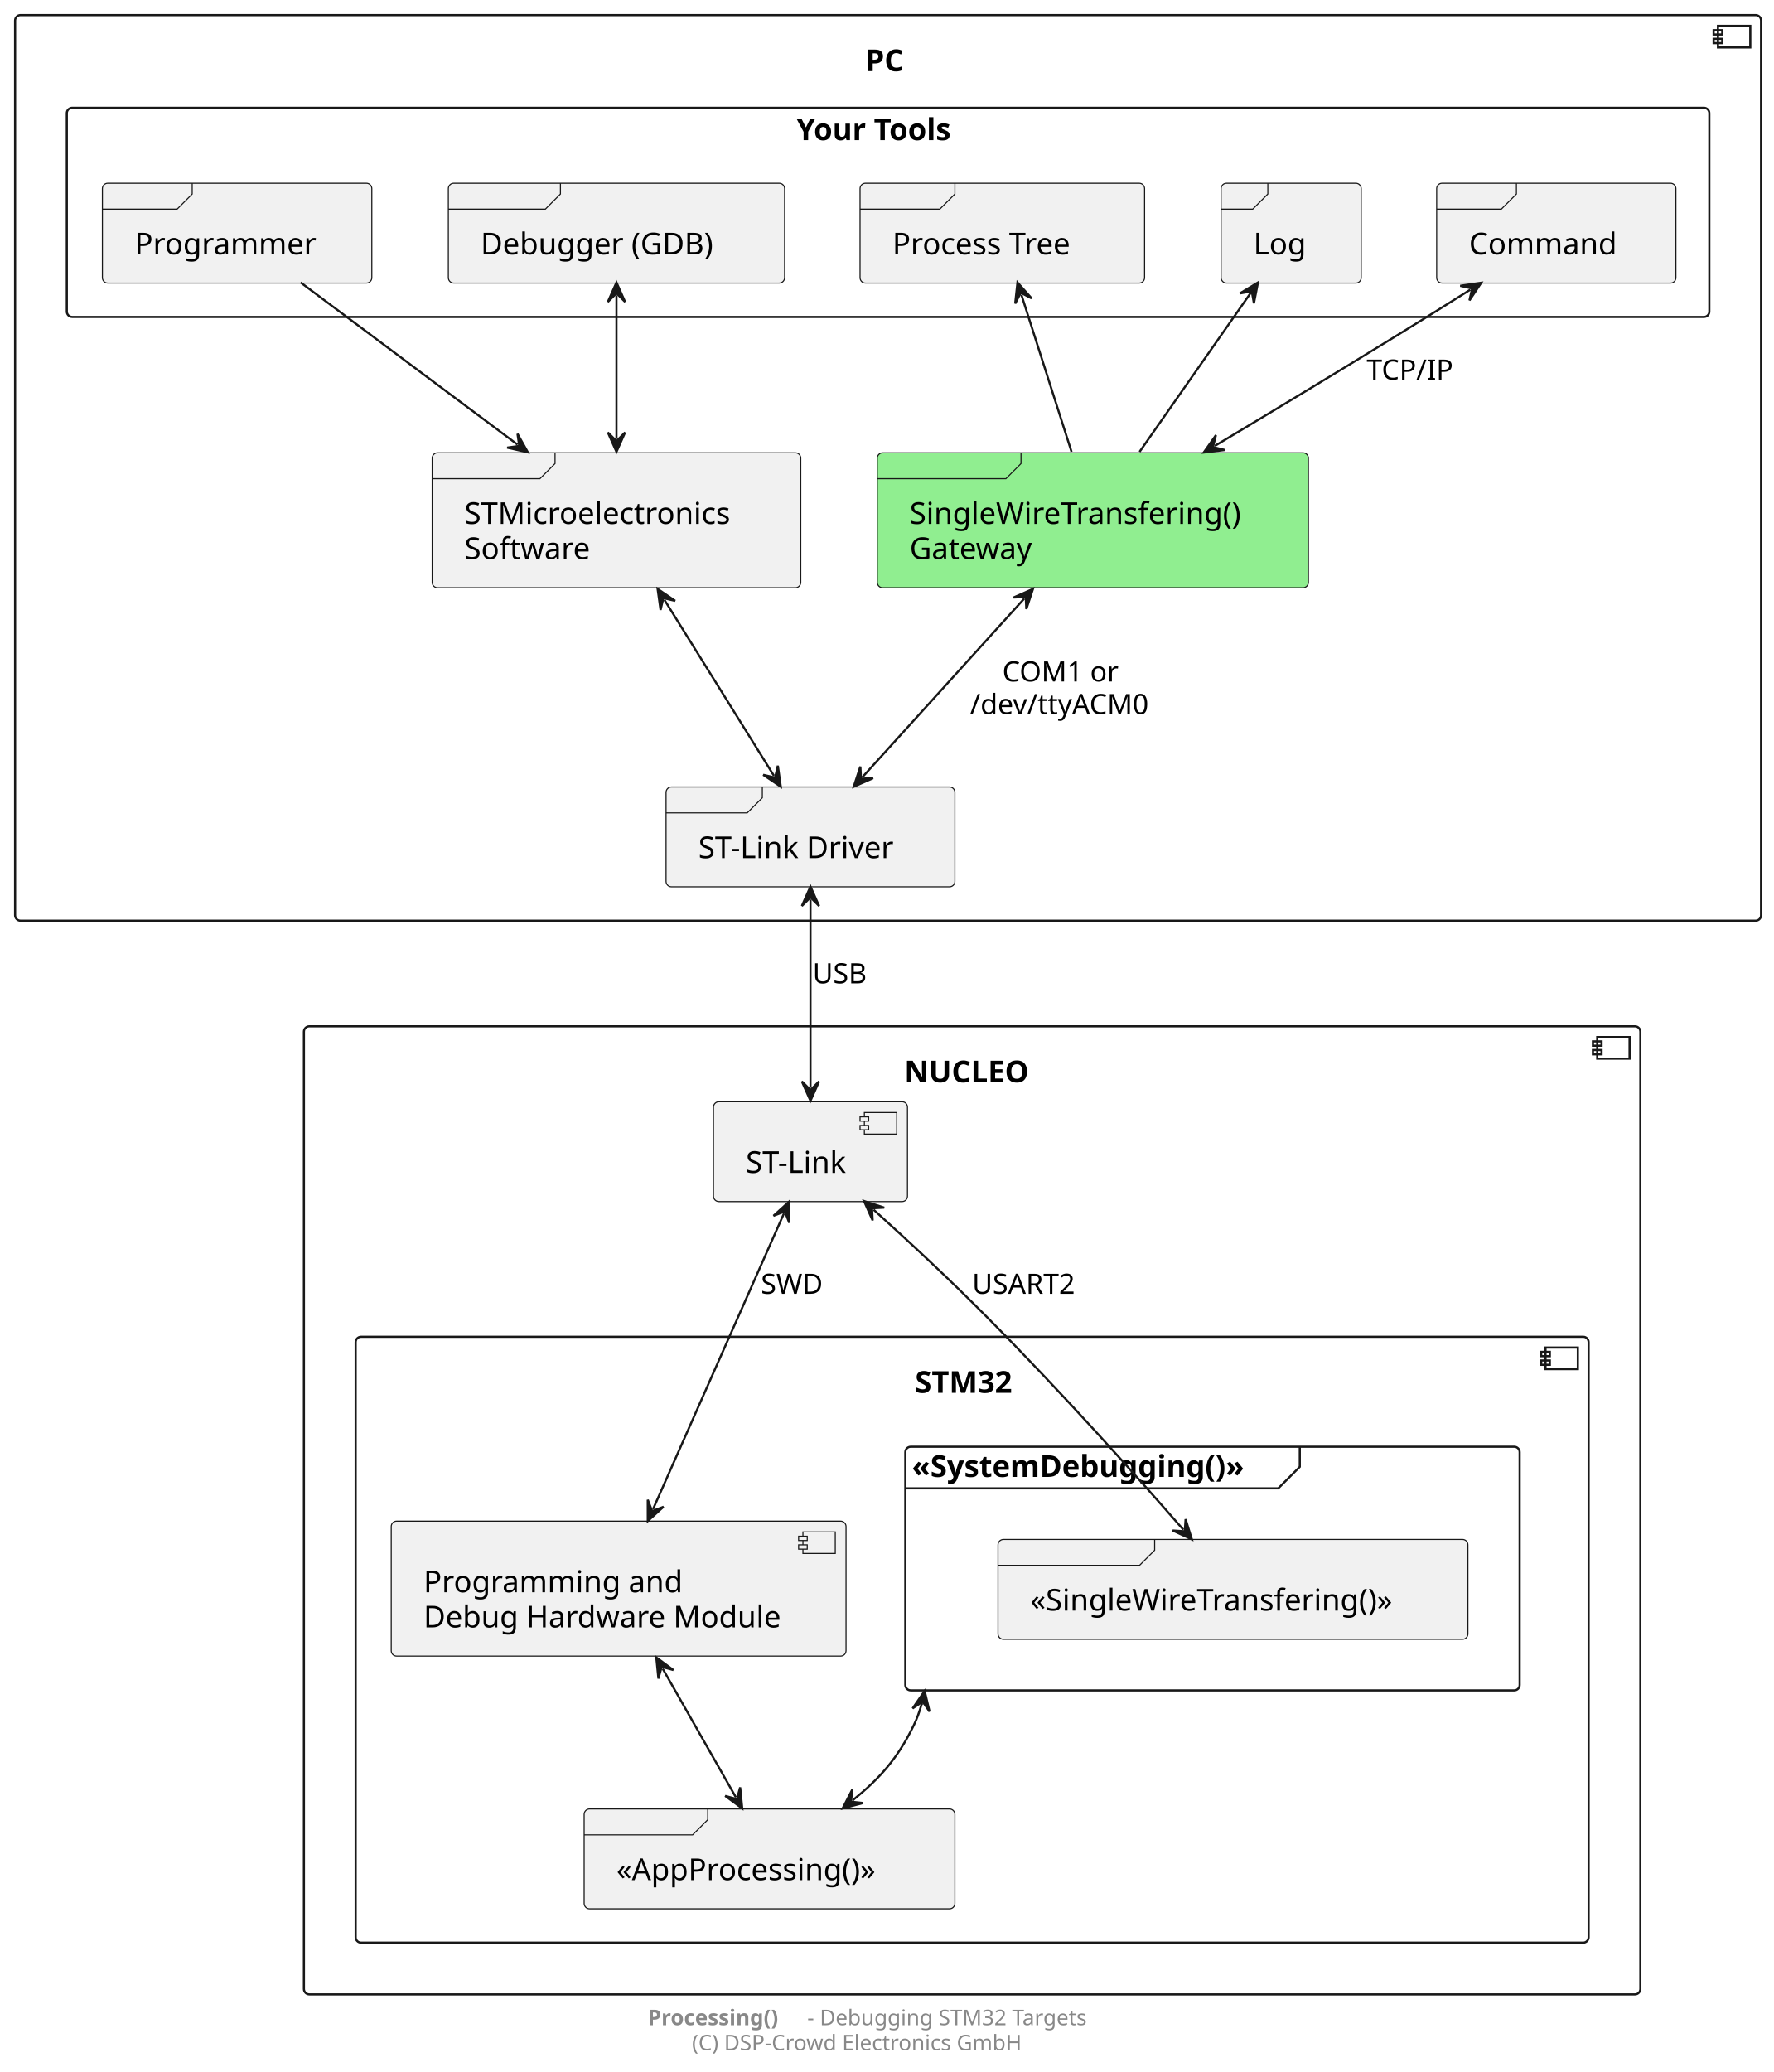
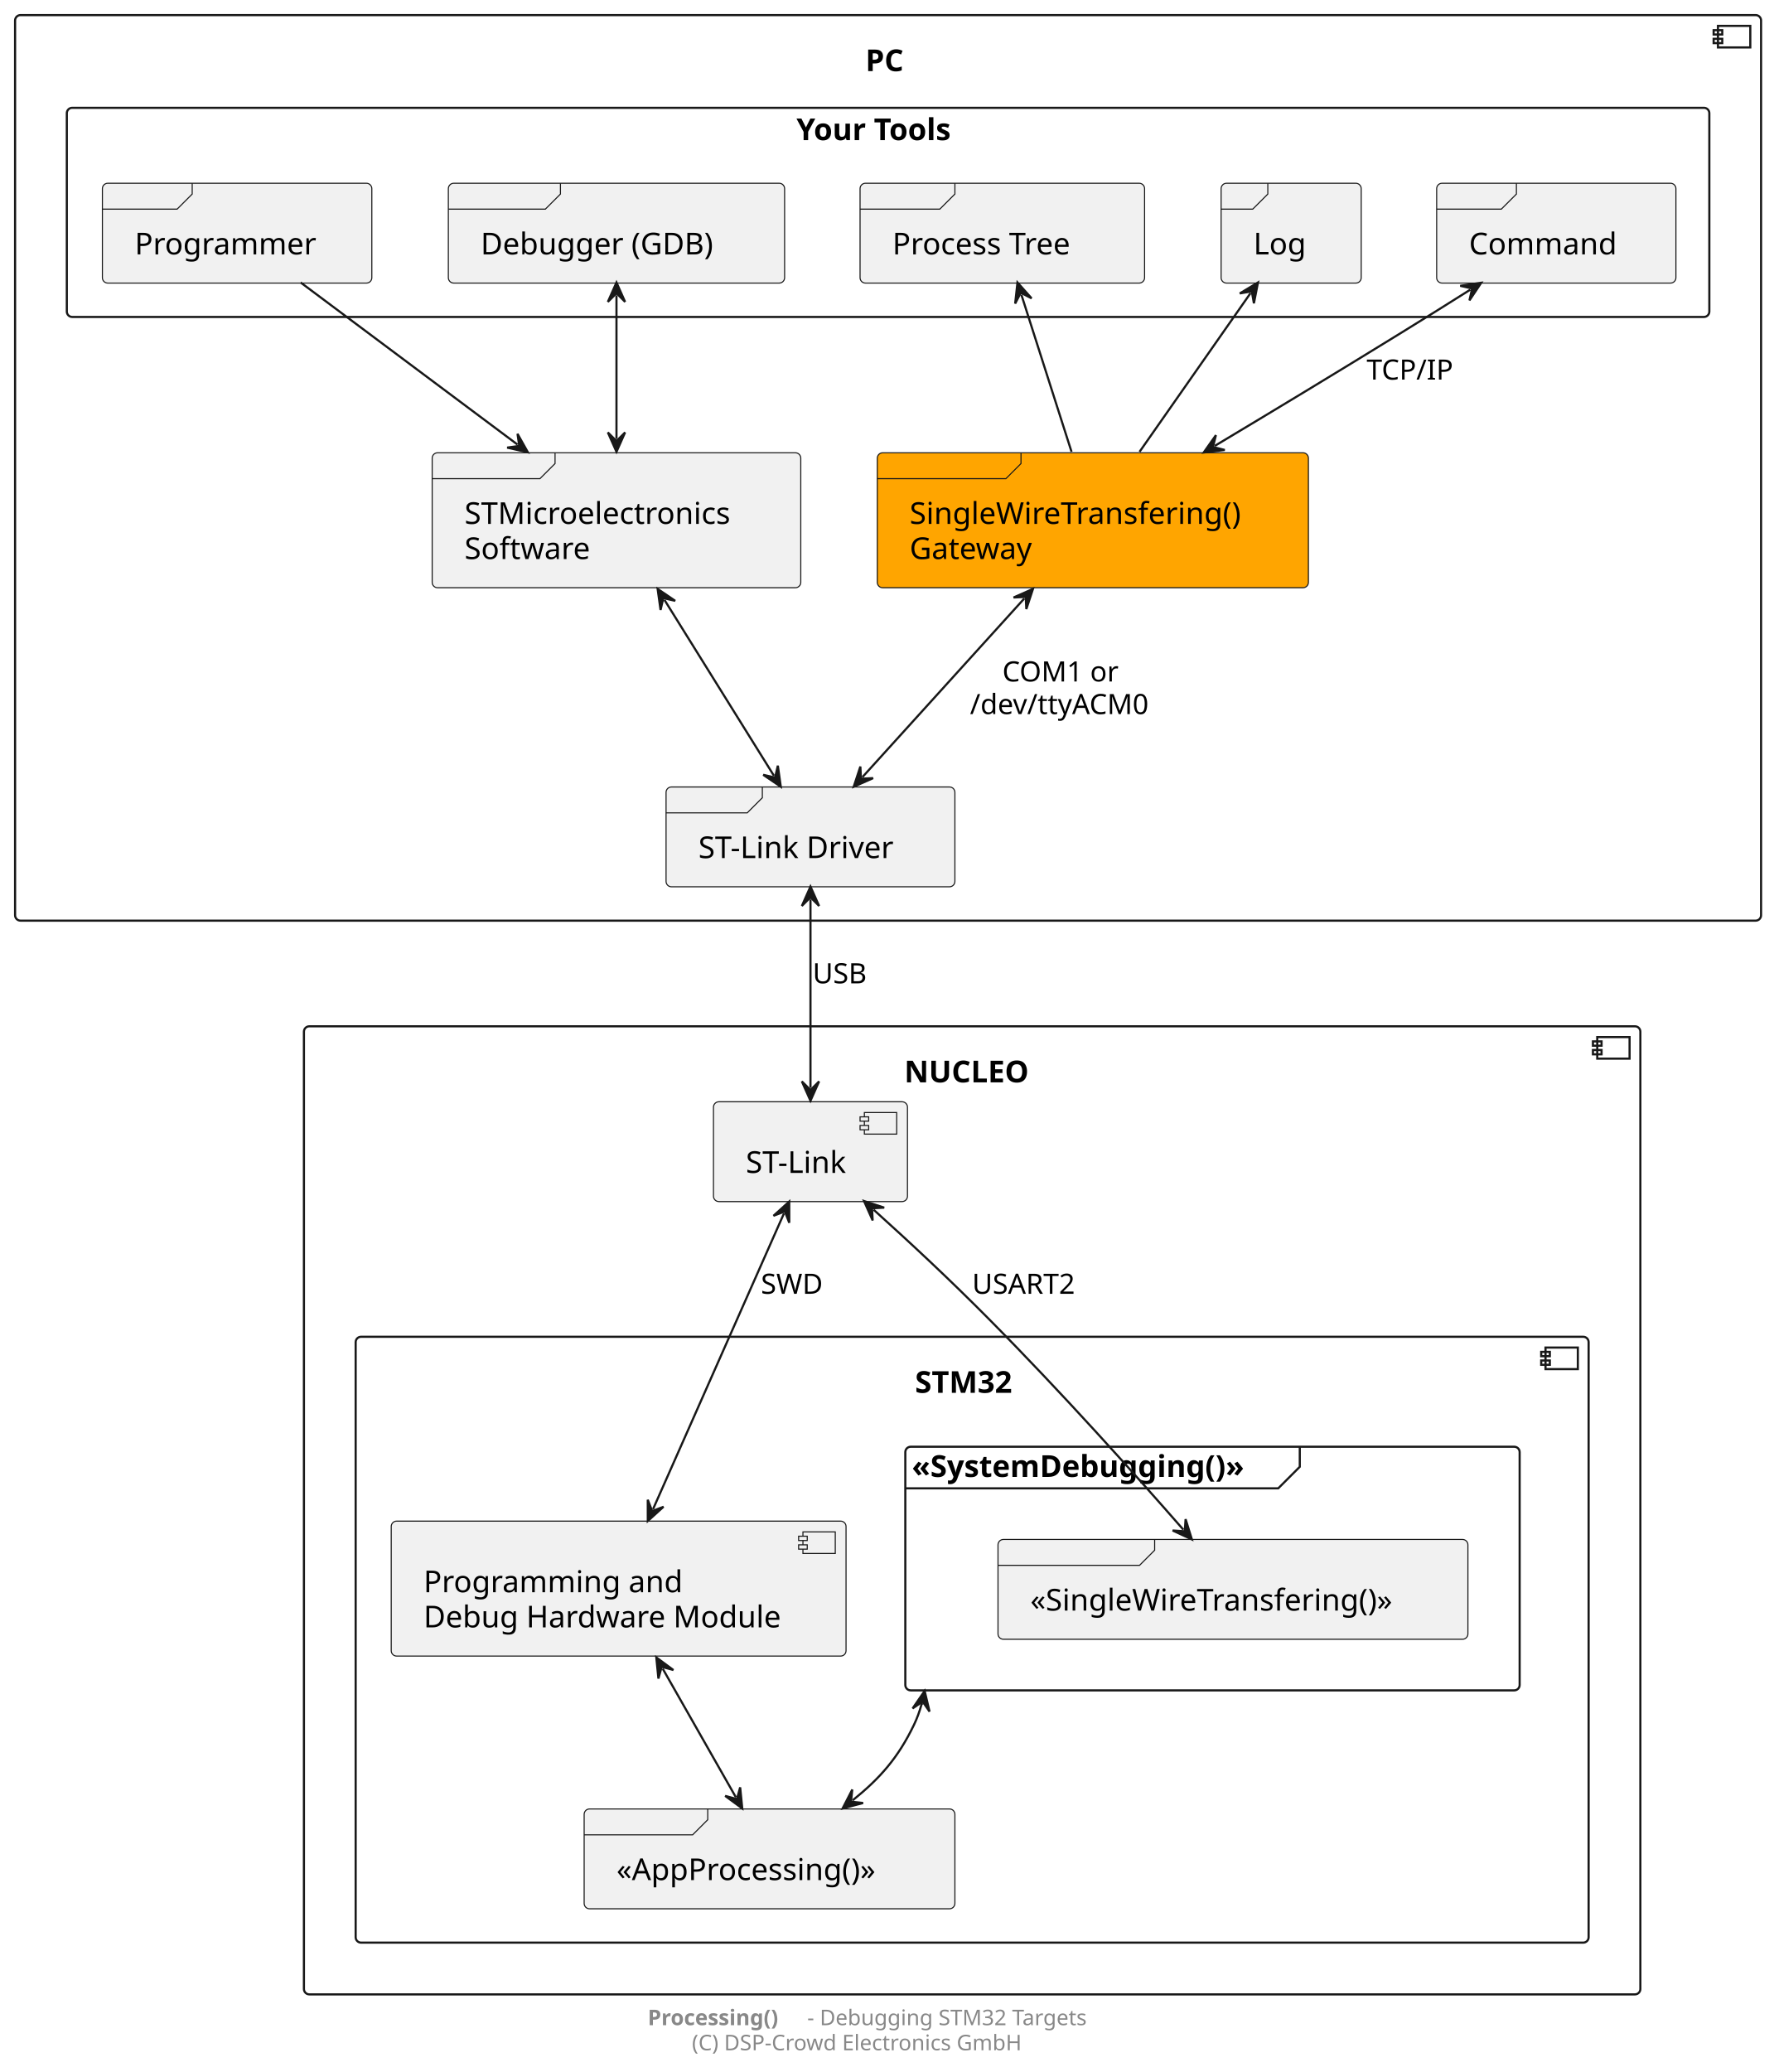
<svg xmlns="http://www.w3.org/2000/svg" contentStyleType="text/css" height="961px" preserveAspectRatio="none" style="width:823px;height:961px;background:#FFFFFF;" version="1.1" viewBox="0 0 823 961" width="823px" zoomAndPan="magnify">
  <defs />
  <g>
    <g id="cluster_pPc">
      <rect fill="none" height="420" rx="2.5" ry="2.5" style="stroke:#181818;stroke-width:1.0;" width="810" x="7" y="7" />
      <rect fill="none" height="10" style="stroke:#181818;stroke-width:1.0;" width="15" x="797" y="12" />
      <rect fill="none" height="2" style="stroke:#181818;stroke-width:1.0;" width="4" x="795" y="14" />
      <rect fill="none" height="2" style="stroke:#181818;stroke-width:1.0;" width="4" x="795" y="18" />
      <text fill="#000000" font-family="sans-serif" font-size="14" font-weight="bold" lengthAdjust="spacing" textLength="21" x="401.5" y="32.995">PC</text>
    </g>
    <g id="cluster_pTools">
      <rect fill="none" height="97" rx="2.5" ry="2.5" style="stroke:#181818;stroke-width:1.0;" width="762" x="31" y="50" />
      <text fill="#000000" font-family="sans-serif" font-size="14" font-weight="bold" lengthAdjust="spacing" textLength="85" x="369.5" y="64.995">Your Tools</text>
    </g>
    <g id="cluster_pNuc">
      <rect fill="none" height="449" rx="2.5" ry="2.5" style="stroke:#181818;stroke-width:1.0;" width="620" x="141" y="476" />
      <rect fill="none" height="10" style="stroke:#181818;stroke-width:1.0;" width="15" x="741" y="481" />
      <rect fill="none" height="2" style="stroke:#181818;stroke-width:1.0;" width="4" x="739" y="483" />
      <rect fill="none" height="2" style="stroke:#181818;stroke-width:1.0;" width="4" x="739" y="487" />
      <text fill="#000000" font-family="sans-serif" font-size="14" font-weight="bold" lengthAdjust="spacing" textLength="63" x="419.5" y="501.995">NUCLEO</text>
    </g>
    <g id="cluster_STM32">
      <rect fill="none" height="281" rx="2.5" ry="2.5" style="stroke:#181818;stroke-width:1.0;" width="572" x="165" y="620" />
      <rect fill="none" height="10" style="stroke:#181818;stroke-width:1.0;" width="15" x="717" y="625" />
      <rect fill="none" height="2" style="stroke:#181818;stroke-width:1.0;" width="4" x="715" y="627" />
      <rect fill="none" height="2" style="stroke:#181818;stroke-width:1.0;" width="4" x="715" y="631" />
      <text fill="#000000" font-family="sans-serif" font-size="14" font-weight="bold" lengthAdjust="spacing" textLength="53" x="424.5" y="645.995">STM32</text>
    </g>
    <g id="cluster_pSysDbg">
      <rect fill="none" height="113" rx="2.5" ry="2.5" style="stroke:#181818;stroke-width:1.0;" width="285" x="420" y="671" />
      <path d="M603,671 L603,680.297 L593,690.297 L420,690.297 " fill="none" style="stroke:#181818;stroke-width:1.0;" />
      <text fill="#000000" font-family="sans-serif" font-size="14" font-weight="bold" lengthAdjust="spacing" textLength="173" x="423" y="684.995">«SystemDebugging()»</text>
    </g>
    <g id="elem_pGw">
-       <rect fill="#90EE90" height="62.594" rx="2.5" ry="2.5" style="stroke:#181818;stroke-width:0.5;" width="200" x="407" y="210" />
+       <rect fill="#FFA500" height="62.594" rx="2.5" ry="2.5" style="stroke:#181818;stroke-width:0.5;" width="200" x="407" y="210" />
      <path d="M473.667,210 L473.667,215 L466.667,222 L407,222 " fill="none" style="stroke:#181818;stroke-width:0.5;" />
      <text fill="#000000" font-family="sans-serif" font-size="14" lengthAdjust="spacing" textLength="160" x="422" y="242.995">SingleWireTransfering()</text>
      <text fill="#000000" font-family="sans-serif" font-size="14" lengthAdjust="spacing" textLength="59" x="422" y="259.292">Gateway</text>
    </g>
    <g id="elem_pStSw">
      <rect fill="#F1F1F1" height="62.594" rx="2.5" ry="2.5" style="stroke:#181818;stroke-width:0.5;" width="171" x="200.5" y="210" />
      <path d="M257.5,210 L257.5,215 L250.5,222 L200.5,222 " fill="none" style="stroke:#181818;stroke-width:0.5;" />
      <text fill="#000000" font-family="sans-serif" font-size="14" lengthAdjust="spacing" textLength="131" x="215.5" y="242.995">STMicroelectronics</text>
      <text fill="#000000" font-family="sans-serif" font-size="14" lengthAdjust="spacing" textLength="60" x="215.5" y="259.292">Software</text>
    </g>
    <g id="elem_pDrv">
      <rect fill="#F1F1F1" height="46.297" rx="2.5" ry="2.5" style="stroke:#181818;stroke-width:0.5;" width="134" x="309" y="365" />
      <path d="M353.667,365 L353.667,370 L346.667,377 L309,377 " fill="none" style="stroke:#181818;stroke-width:0.5;" />
      <text fill="#000000" font-family="sans-serif" font-size="14" lengthAdjust="spacing" textLength="94" x="324" y="397.995">ST-Link Driver</text>
    </g>
    <g id="elem_pProg">
      <rect fill="#F1F1F1" height="46.297" rx="2.5" ry="2.5" style="stroke:#181818;stroke-width:0.5;" width="125" x="47.5" y="85" />
      <path d="M89.167,85 L89.167,90 L82.167,97 L47.5,97 " fill="none" style="stroke:#181818;stroke-width:0.5;" />
      <text fill="#000000" font-family="sans-serif" font-size="14" lengthAdjust="spacing" textLength="85" x="62.5" y="117.995">Programmer</text>
    </g>
    <g id="elem_pDbg">
      <rect fill="#F1F1F1" height="46.297" rx="2.5" ry="2.5" style="stroke:#181818;stroke-width:0.5;" width="156" x="208" y="85" />
      <path d="M260,85 L260,90 L253,97 L208,97 " fill="none" style="stroke:#181818;stroke-width:0.5;" />
      <text fill="#000000" font-family="sans-serif" font-size="14" lengthAdjust="spacing" textLength="116" x="223" y="117.995">Debugger (GDB)</text>
    </g>
    <g id="elem_pTree">
      <rect fill="#F1F1F1" height="46.297" rx="2.5" ry="2.5" style="stroke:#181818;stroke-width:0.5;" width="132" x="399" y="85" />
      <path d="M443,85 L443,90 L436,97 L399,97 " fill="none" style="stroke:#181818;stroke-width:0.5;" />
      <text fill="#000000" font-family="sans-serif" font-size="14" lengthAdjust="spacing" textLength="92" x="414" y="117.995">Process Tree</text>
    </g>
    <g id="elem_pLog">
      <rect fill="#F1F1F1" height="46.297" rx="2.5" ry="2.5" style="stroke:#181818;stroke-width:0.5;" width="65" x="566.5" y="85" />
      <path d="M588.167,85 L588.167,90 L581.167,97 L566.5,97 " fill="none" style="stroke:#181818;stroke-width:0.5;" />
      <text fill="#000000" font-family="sans-serif" font-size="14" lengthAdjust="spacing" textLength="25" x="581.5" y="117.995">Log</text>
    </g>
    <g id="elem_pCmd">
      <rect fill="#F1F1F1" height="46.297" rx="2.5" ry="2.5" style="stroke:#181818;stroke-width:0.5;" width="111" x="666.5" y="85" />
      <path d="M703.5,85 L703.5,90 L696.5,97 L666.5,97 " fill="none" style="stroke:#181818;stroke-width:0.5;" />
      <text fill="#000000" font-family="sans-serif" font-size="14" lengthAdjust="spacing" textLength="71" x="681.5" y="117.995">Command</text>
    </g>
    <g id="elem_pStLink">
      <rect fill="#F1F1F1" height="46.297" rx="2.5" ry="2.5" style="stroke:#181818;stroke-width:0.5;" width="90" x="331" y="511" />
      <rect fill="#F1F1F1" height="10" style="stroke:#181818;stroke-width:0.5;" width="15" x="401" y="516" />
      <rect fill="#F1F1F1" height="2" style="stroke:#181818;stroke-width:0.5;" width="4" x="399" y="518" />
      <rect fill="#F1F1F1" height="2" style="stroke:#181818;stroke-width:0.5;" width="4" x="399" y="522" />
      <text fill="#000000" font-family="sans-serif" font-size="14" lengthAdjust="spacing" textLength="50" x="346" y="543.995">ST-Link</text>
    </g>
    <g id="elem_pHwDbg">
      <rect fill="#F1F1F1" height="62.594" rx="2.5" ry="2.5" style="stroke:#181818;stroke-width:0.5;" width="211" x="181.5" y="705.5" />
      <rect fill="#F1F1F1" height="10" style="stroke:#181818;stroke-width:0.5;" width="15" x="372.5" y="710.5" />
      <rect fill="#F1F1F1" height="2" style="stroke:#181818;stroke-width:0.5;" width="4" x="370.5" y="712.5" />
      <rect fill="#F1F1F1" height="2" style="stroke:#181818;stroke-width:0.5;" width="4" x="370.5" y="716.5" />
      <text fill="#000000" font-family="sans-serif" font-size="14" lengthAdjust="spacing" textLength="122" x="196.5" y="738.495">Programming and</text>
      <text fill="#000000" font-family="sans-serif" font-size="14" lengthAdjust="spacing" textLength="171" x="196.5" y="754.792">Debug Hardware Module</text>
    </g>
    <g id="elem_pApp">
      <rect fill="#F1F1F1" height="46.297" rx="2.5" ry="2.5" style="stroke:#181818;stroke-width:0.5;" width="172" x="271" y="839" />
      <path d="M328.333,839 L328.333,844 L321.333,851 L271,851 " fill="none" style="stroke:#181818;stroke-width:0.5;" />
      <text fill="#000000" font-family="sans-serif" font-size="14" lengthAdjust="spacing" textLength="132" x="286" y="871.995">«AppProcessing()»</text>
    </g>
    <g id="elem_pSwt">
      <rect fill="#F1F1F1" height="46.297" rx="2.5" ry="2.5" style="stroke:#181818;stroke-width:0.5;" width="218" x="463" y="714" />
      <path d="M535.667,714 L535.667,719 L528.667,726 L463,726 " fill="none" style="stroke:#181818;stroke-width:0.5;" />
      <text fill="#000000" font-family="sans-serif" font-size="14" lengthAdjust="spacing" textLength="178" x="478" y="746.995">«SingleWireTransfering()»</text>
    </g>
    <g id="link_pProg_pStSw">
      <path d="M139.46,131.01 C168.33,152.58 207.774,182.049 240.094,206.199 " fill="none" id="pProg-to-pStSw" style="stroke:#181818;stroke-width:1.0;" />
      <polygon fill="#181818" points="244.9,209.79,240.085,201.199,240.895,206.797,235.296,207.607,244.9,209.79" style="stroke:#181818;stroke-width:1.0;" />
    </g>
    <g id="link_pDbg_pStSw">
      <path d="M286,137.01 C286,158.51 286,179.42 286,203.55 " fill="none" id="pDbg-pStSw" style="stroke:#181818;stroke-width:1.0;" />
      <polygon fill="#181818" points="286,131.01,282,140.01,286,136.01,290,140.01,286,131.01" style="stroke:#181818;stroke-width:1.0;" />
      <polygon fill="#181818" points="286,209.55,290,200.55,286,204.55,282,200.55,286,209.55" style="stroke:#181818;stroke-width:1.0;" />
    </g>
    <g id="link_pTree_pGw">
      <path d="M473.856,136.725 C480.726,158.225 489.41,185.42 497.11,209.55 " fill="none" id="pTree-backto-pGw" style="stroke:#181818;stroke-width:1.0;" />
      <polygon fill="#181818" points="472.03,131.01,470.959,140.8,473.552,135.773,478.58,138.365,472.03,131.01" style="stroke:#181818;stroke-width:1.0;" />
    </g>
    <g id="link_pLog_pGw">
      <path d="M580.161,135.927 C565.121,157.427 545.54,185.42 528.66,209.55 " fill="none" id="pLog-backto-pGw" style="stroke:#181818;stroke-width:1.0;" />
      <polygon fill="#181818" points="583.6,131.01,575.163,136.092,580.734,135.107,581.719,140.678,583.6,131.01" style="stroke:#181818;stroke-width:1.0;" />
    </g>
    <g id="link_pCmd_pGw">
      <path d="M682.116,134.342 C670.056,141.952 661.5,147.3 649,155 C619.11,173.41 590.609,190.619 563.569,206.799 " fill="none" id="pCmd-pGw" style="stroke:#181818;stroke-width:1.0;" />
      <polygon fill="#181818" points="687.19,131.14,677.444,132.56,682.962,133.808,681.713,139.326,687.19,131.14" style="stroke:#181818;stroke-width:1.0;" />
      <polygon fill="#181818" points="558.42,209.88,568.197,208.691,562.711,207.313,564.089,201.826,558.42,209.88" style="stroke:#181818;stroke-width:1.0;" />
      <text fill="#000000" font-family="sans-serif" font-size="13" lengthAdjust="spacing" textLength="39" x="634" y="176.067">TCP/IP</text>
    </g>
    <g id="link_pStSw_pDrv">
      <path d="M308.262,278.233 C325.392,305.743 343.778,335.267 359.048,359.787 " fill="none" id="pStSw-pDrv" style="stroke:#181818;stroke-width:1.0;" />
      <polygon fill="#181818" points="305.09,273.14,306.452,282.894,307.733,277.384,313.243,278.666,305.09,273.14" style="stroke:#181818;stroke-width:1.0;" />
      <polygon fill="#181818" points="362.22,364.88,360.858,355.126,359.577,360.636,354.067,359.355,362.22,364.88" style="stroke:#181818;stroke-width:1.0;" />
    </g>
    <g id="link_pGw_pDrv">
      <path d="M475.19,277.585 C450.25,305.095 422.32,335.915 400.09,360.435 " fill="none" id="pGw-pDrv" style="stroke:#181818;stroke-width:1.0;" />
      <polygon fill="#181818" points="479.22,273.14,470.212,277.121,475.862,276.844,476.139,282.494,479.22,273.14" style="stroke:#181818;stroke-width:1.0;" />
      <polygon fill="#181818" points="396.06,364.88,405.068,360.899,399.418,361.176,399.142,355.526,396.06,364.88" style="stroke:#181818;stroke-width:1.0;" />
      <text fill="#000000" font-family="sans-serif" font-size="13" lengthAdjust="spacing" textLength="55" x="465" y="316.067">COM1 or</text>
      <text fill="#000000" font-family="sans-serif" font-size="13" lengthAdjust="spacing" textLength="85" x="450" y="331.2">/dev/ttyACM0</text>
    </g>
    <g id="link_pHwDbg_pApp">
      <path d="M307.448,773.935 C319.838,795.705 330.243,813.985 341.383,833.565 " fill="none" id="pHwDbg-pApp" style="stroke:#181818;stroke-width:1.0;" />
      <polygon fill="#181818" points="304.48,768.72,305.455,778.52,306.953,773.066,312.408,774.563,304.48,768.72" style="stroke:#181818;stroke-width:1.0;" />
      <polygon fill="#181818" points="344.35,838.78,343.376,828.979,341.877,834.434,336.423,832.936,344.35,838.78" style="stroke:#181818;stroke-width:1.0;" />
    </g>
    <g id="link_pSysDbg_pApp">
      <path d="M427.86,790.162 C427.518,791.839 427.979,788.866 427.522,790.509 C426.608,793.793 425.45,796.986 424,800 C416.64,815.31 408.232,824.796 395.572,834.996 " fill="none" id="pSysDbg-pApp" style="stroke:#181818;stroke-width:1.0;" />
      <polygon fill="#181818" points="428.964,784.264,423.376,792.374,428.044,789.179,431.239,793.847,428.964,784.264" style="stroke:#181818;stroke-width:1.0;" />
      <polygon fill="#181818" points="390.9,838.76,400.418,836.228,394.793,835.623,395.399,829.999,390.9,838.76" style="stroke:#181818;stroke-width:1.0;" />
    </g>
    <g id="link_pStLink_pHwDbg">
      <path d="M363.71,562.766 C347.73,598.846 321.03,659.154 302.96,699.954 " fill="none" id="pStLink-pHwDbg" style="stroke:#181818;stroke-width:1.0;" />
      <polygon fill="#181818" points="366.14,557.28,358.838,563.889,364.115,561.852,366.153,567.129,366.14,557.28" style="stroke:#181818;stroke-width:1.0;" />
      <polygon fill="#181818" points="300.53,705.44,307.832,698.831,302.555,700.868,300.517,695.591,300.53,705.44" style="stroke:#181818;stroke-width:1.0;" />
      <text fill="#000000" font-family="sans-serif" font-size="13" lengthAdjust="spacing" textLength="30" x="353" y="600.067">SWD</text>
    </g>
    <g id="link_pStLink_pSwt">
      <path d="M405.296,561.068 C422.066,576.188 440.04,592.87 459,612 C493.24,646.55 526.95,684.274 548.99,709.474 " fill="none" id="pStLink-pSwt" style="stroke:#181818;stroke-width:1.0;" />
      <polygon fill="#181818" points="400.84,557.05,404.846,566.047,404.553,560.398,410.203,560.106,400.84,557.05" style="stroke:#181818;stroke-width:1.0;" />
      <polygon fill="#181818" points="552.94,713.99,550.026,704.582,549.648,710.226,544.004,709.849,552.94,713.99" style="stroke:#181818;stroke-width:1.0;" />
      <text fill="#000000" font-family="sans-serif" font-size="13" lengthAdjust="spacing" textLength="51" x="451" y="600.067">USART2</text>
    </g>
    <g id="link_pDrv_pStLink">
      <path d="M376,417.18 C376,444.17 376,477.45 376,504.55 " fill="none" id="pDrv-pStLink" style="stroke:#181818;stroke-width:1.0;" />
      <polygon fill="#181818" points="376,411.18,372,420.18,376,416.18,380,420.18,376,411.18" style="stroke:#181818;stroke-width:1.0;" />
      <polygon fill="#181818" points="376,510.55,380,501.55,376,505.55,372,501.55,376,510.55" style="stroke:#181818;stroke-width:1.0;" />
      <text fill="#000000" font-family="sans-serif" font-size="13" lengthAdjust="spacing" textLength="28" x="377" y="456.067">USB</text>
    </g>
    <text fill="#888888" font-family="sans-serif" font-size="10" font-weight="bold" lengthAdjust="spacing" textLength="71" x="300.5" y="939.282">Processing()</text>
    <text fill="#888888" font-family="sans-serif" font-size="10" lengthAdjust="spacing" textLength="134" x="374.5" y="939.282">- Debugging STM32 Targets</text>
    <text fill="#888888" font-family="sans-serif" font-size="10" lengthAdjust="spacing" textLength="167" x="321" y="950.923">(C) DSP-Crowd Electronics GmbH</text>
  </g>
</svg>
